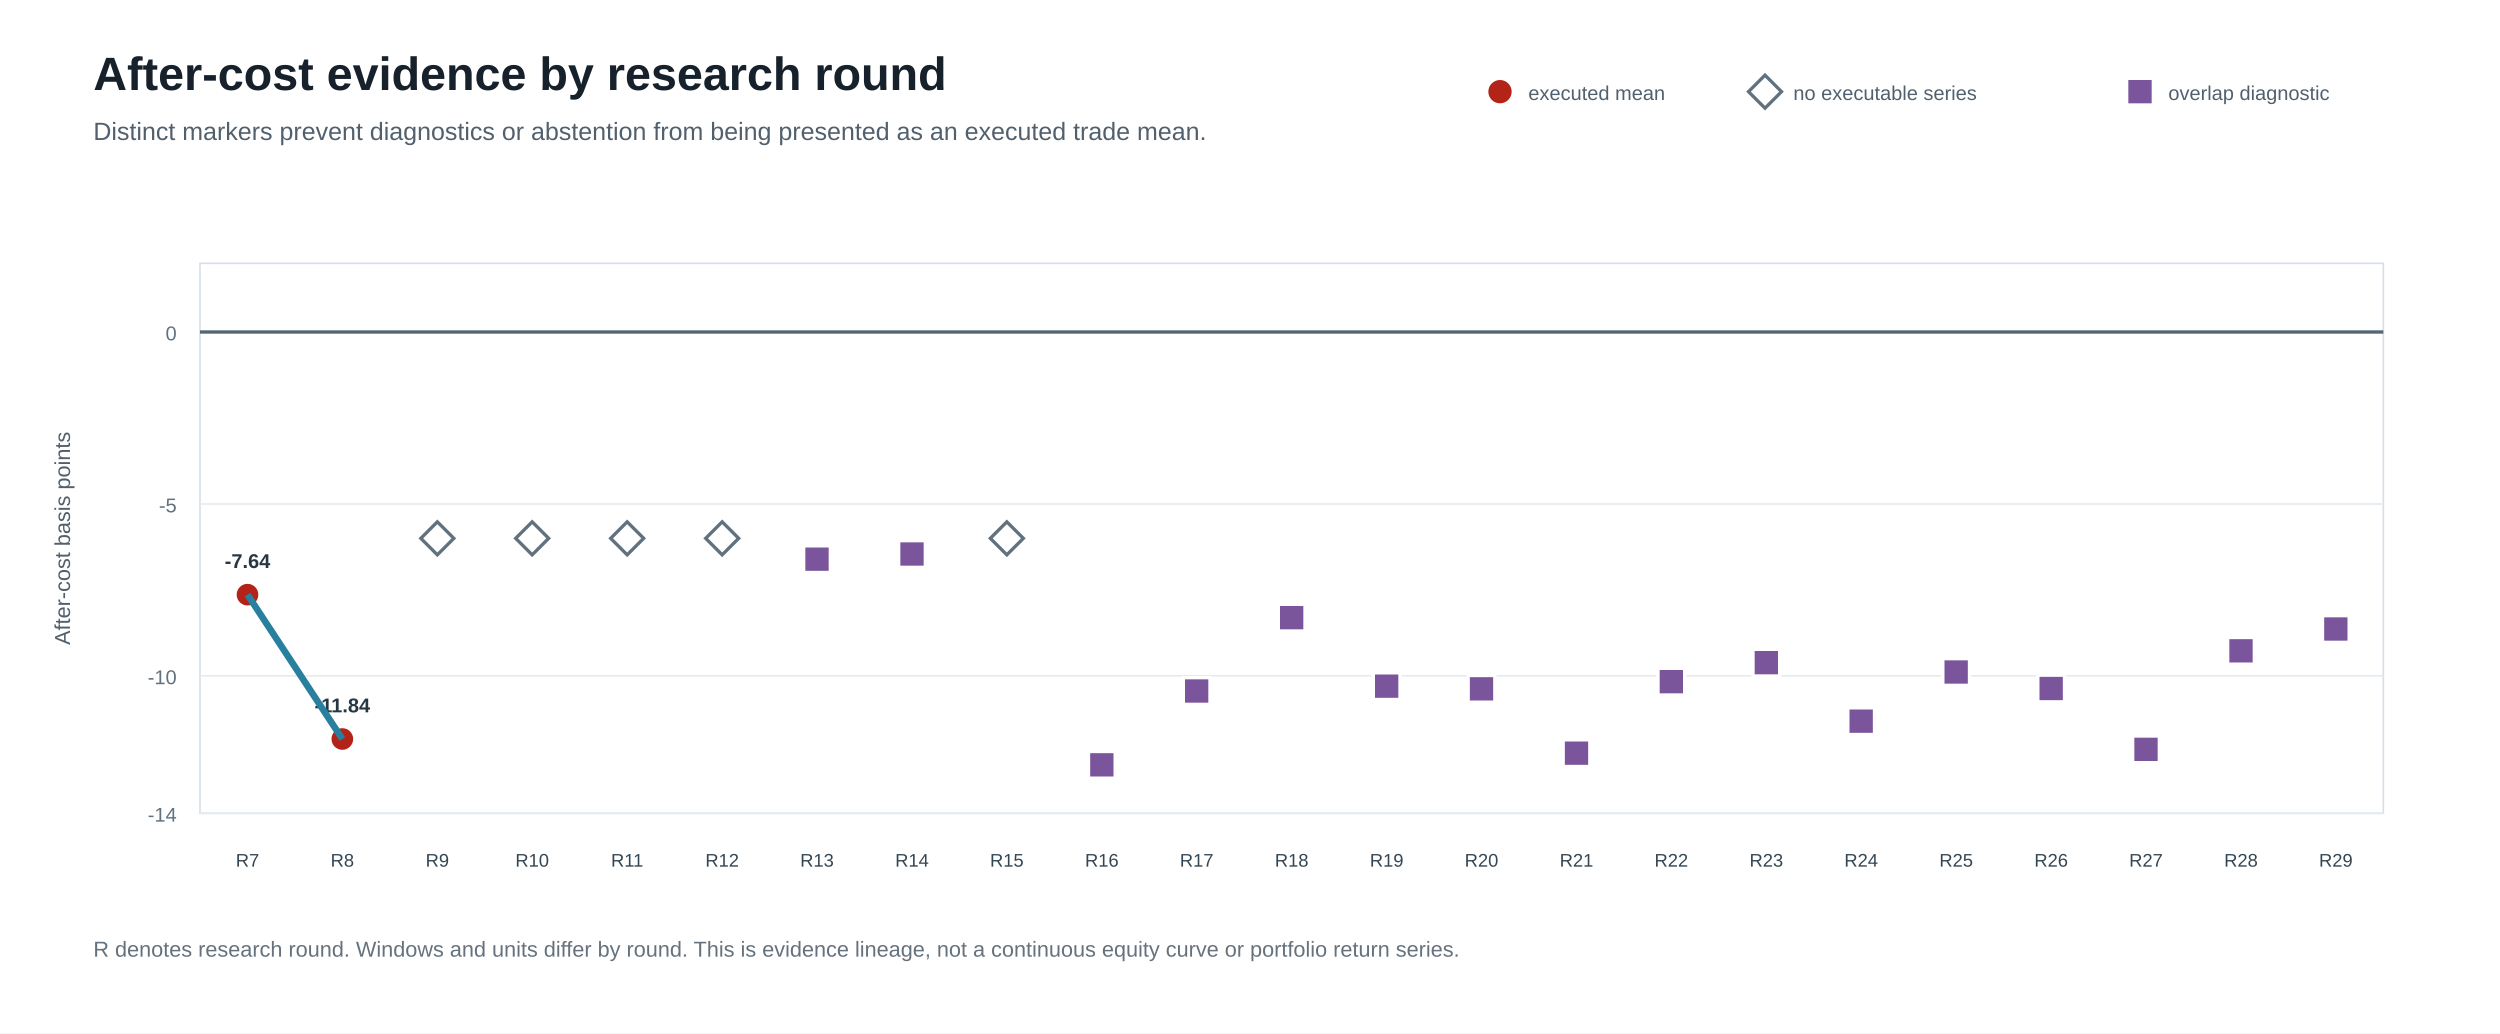
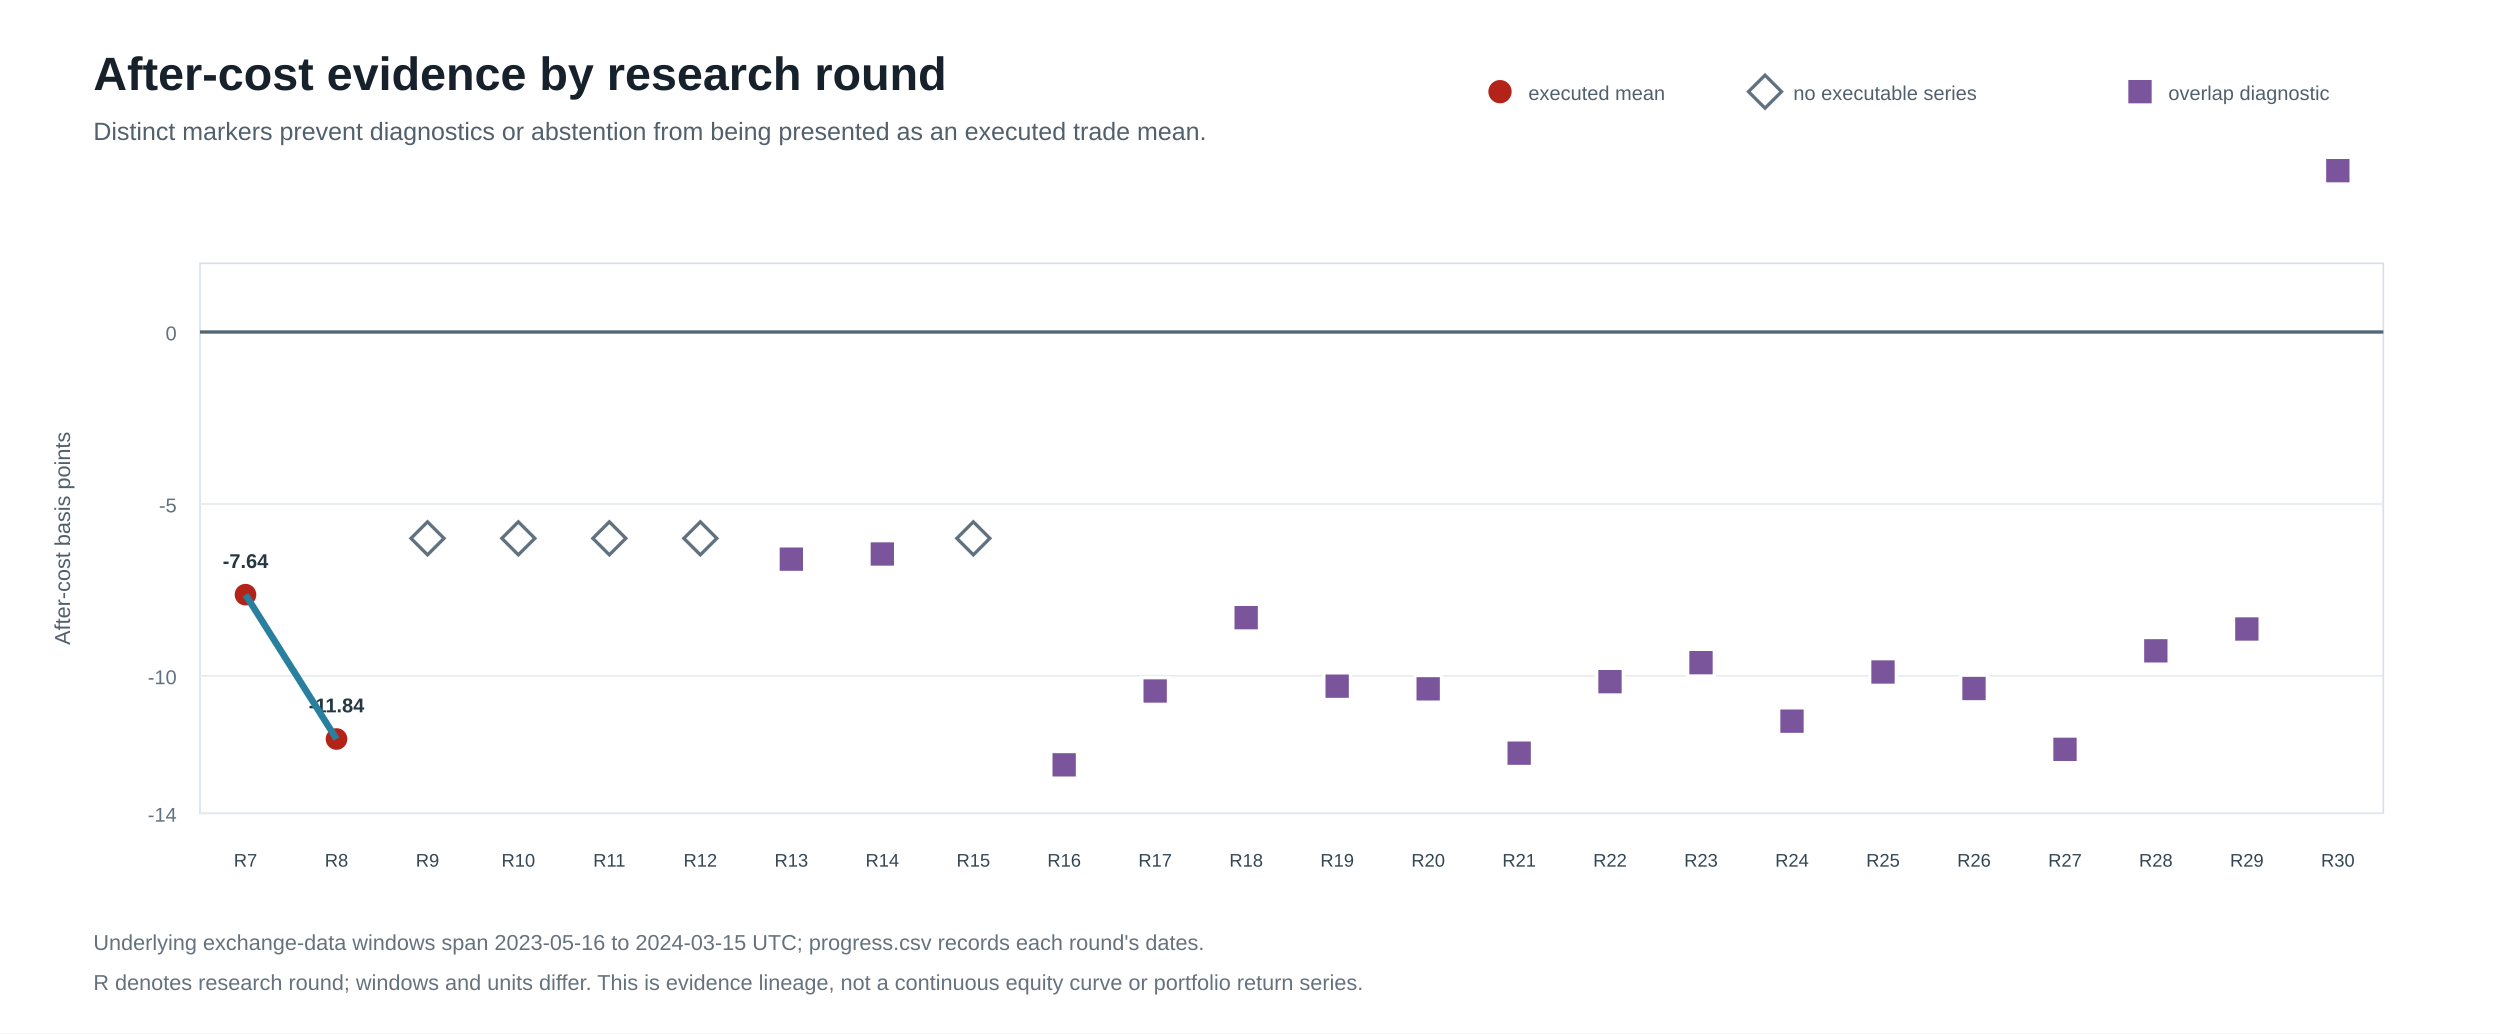
<svg xmlns="http://www.w3.org/2000/svg" width="1500" height="620" viewBox="0 0 1500 620" role="img" aria-labelledby="title desc">
  <rect width="100%" height="100%" fill="#ffffff" />
  <text x="56" y="54" font-family="Segoe UI, Arial, sans-serif" font-size="28" font-weight="700" fill="#17212b">After-cost evidence by research round</text>
  <text x="56" y="84" font-family="Segoe UI, Arial, sans-serif" font-size="15" fill="#52606d">Distinct markers prevent diagnostics or abstention from being presented as an executed trade mean.</text>
  <circle cx="900" cy="55" r="7" fill="#b42318" />
  <text x="917" y="60" font-family="Segoe UI, Arial, sans-serif" font-size="12" fill="#52606d">executed mean</text>
  <rect x="1052" y="48" width="14" height="14" fill="#ffffff" stroke="#60717f" stroke-width="2" transform="rotate(45 1059 55)" />
  <text x="1076" y="60" font-family="Segoe UI, Arial, sans-serif" font-size="12" fill="#52606d">no executable series</text>
  <rect x="1277" y="48" width="14" height="14" fill="#7b559c" />
  <text x="1301" y="60" font-family="Segoe UI, Arial, sans-serif" font-size="12" fill="#52606d">overlap diagnostic</text>
  <rect x="120" y="158" width="1310" height="330" fill="#ffffff" stroke="#d8e0e7" />
  <line x1="120" y1="488.0" x2="1430" y2="488.0" stroke="#e5ebf0" stroke-width="1" />
  <text x="106" y="493.0" text-anchor="end" font-family="Segoe UI, Arial, sans-serif" font-size="12" fill="#60717f">-14</text>
  <line x1="120" y1="405.5" x2="1430" y2="405.5" stroke="#e5ebf0" stroke-width="1" />
  <text x="106" y="410.5" text-anchor="end" font-family="Segoe UI, Arial, sans-serif" font-size="12" fill="#60717f">-10</text>
  <line x1="120" y1="302.4" x2="1430" y2="302.4" stroke="#e5ebf0" stroke-width="1" />
  <text x="106" y="307.4" text-anchor="end" font-family="Segoe UI, Arial, sans-serif" font-size="12" fill="#60717f">-5</text>
  <line x1="120" y1="199.2" x2="1430" y2="199.2" stroke="#526674" stroke-width="2" />
  <text x="106" y="204.2" text-anchor="end" font-family="Segoe UI, Arial, sans-serif" font-size="12" fill="#60717f">0</text>
-   <circle cx="148.5" cy="356.8" r="8" fill="#b42318" stroke="#ffffff" stroke-width="3" />
-   <text x="148.5" y="340.8" text-anchor="middle" font-family="Segoe UI, Arial, sans-serif" font-size="12" font-weight="700" fill="#263744">-7.64</text>
-   <text x="148.5" y="520" text-anchor="middle" font-family="Segoe UI, Arial, sans-serif" font-size="11" fill="#334653">R7</text>
-   <circle cx="205.4" cy="443.4" r="8" fill="#b42318" stroke="#ffffff" stroke-width="3" />
-   <text x="205.4" y="427.4" text-anchor="middle" font-family="Segoe UI, Arial, sans-serif" font-size="12" font-weight="700" fill="#263744">-11.84</text>
-   <text x="205.4" y="520" text-anchor="middle" font-family="Segoe UI, Arial, sans-serif" font-size="11" fill="#334653">R8</text>
-   <rect x="255.4" y="316.0" width="14" height="14" fill="#ffffff" stroke="#60717f" stroke-width="2" transform="rotate(45 262.4 323.0)" />
-   <text x="262.4" y="520" text-anchor="middle" font-family="Segoe UI, Arial, sans-serif" font-size="11" fill="#334653">R9</text>
-   <rect x="312.3" y="316.0" width="14" height="14" fill="#ffffff" stroke="#60717f" stroke-width="2" transform="rotate(45 319.3 323.0)" />
-   <text x="319.3" y="520" text-anchor="middle" font-family="Segoe UI, Arial, sans-serif" font-size="11" fill="#334653">R10</text>
-   <rect x="369.3" y="316.0" width="14" height="14" fill="#ffffff" stroke="#60717f" stroke-width="2" transform="rotate(45 376.3 323.0)" />
-   <text x="376.3" y="520" text-anchor="middle" font-family="Segoe UI, Arial, sans-serif" font-size="11" fill="#334653">R11</text>
-   <rect x="426.3" y="316.0" width="14" height="14" fill="#ffffff" stroke="#60717f" stroke-width="2" transform="rotate(45 433.3 323.0)" />
-   <text x="433.3" y="520" text-anchor="middle" font-family="Segoe UI, Arial, sans-serif" font-size="11" fill="#334653">R12</text>
-   <rect x="482.2" y="327.5" width="16" height="16" fill="#7b559c" stroke="#ffffff" stroke-width="2" />
-   <text x="490.2" y="520" text-anchor="middle" font-family="Segoe UI, Arial, sans-serif" font-size="11" fill="#334653">R13</text>
-   <rect x="539.2" y="324.4" width="16" height="16" fill="#7b559c" stroke="#ffffff" stroke-width="2" />
-   <text x="547.2" y="520" text-anchor="middle" font-family="Segoe UI, Arial, sans-serif" font-size="11" fill="#334653">R14</text>
-   <rect x="597.1" y="316.0" width="14" height="14" fill="#ffffff" stroke="#60717f" stroke-width="2" transform="rotate(45 604.1 323.0)" />
-   <text x="604.1" y="520" text-anchor="middle" font-family="Segoe UI, Arial, sans-serif" font-size="11" fill="#334653">R15</text>
-   <rect x="653.1" y="450.9" width="16" height="16" fill="#7b559c" stroke="#ffffff" stroke-width="2" />
-   <text x="661.1" y="520" text-anchor="middle" font-family="Segoe UI, Arial, sans-serif" font-size="11" fill="#334653">R16</text>
-   <rect x="710.0" y="406.6" width="16" height="16" fill="#7b559c" stroke="#ffffff" stroke-width="2" />
-   <text x="718.0" y="520" text-anchor="middle" font-family="Segoe UI, Arial, sans-serif" font-size="11" fill="#334653">R17</text>
-   <rect x="767.0" y="362.6" width="16" height="16" fill="#7b559c" stroke="#ffffff" stroke-width="2" />
-   <text x="775.0" y="520" text-anchor="middle" font-family="Segoe UI, Arial, sans-serif" font-size="11" fill="#334653">R18</text>
-   <rect x="824.0" y="403.7" width="16" height="16" fill="#7b559c" stroke="#ffffff" stroke-width="2" />
-   <text x="832.0" y="520" text-anchor="middle" font-family="Segoe UI, Arial, sans-serif" font-size="11" fill="#334653">R19</text>
-   <rect x="880.9" y="405.3" width="16" height="16" fill="#7b559c" stroke="#ffffff" stroke-width="2" />
-   <text x="888.9" y="520" text-anchor="middle" font-family="Segoe UI, Arial, sans-serif" font-size="11" fill="#334653">R20</text>
-   <rect x="937.9" y="443.9" width="16" height="16" fill="#7b559c" stroke="#ffffff" stroke-width="2" />
-   <text x="945.9" y="520" text-anchor="middle" font-family="Segoe UI, Arial, sans-serif" font-size="11" fill="#334653">R21</text>
-   <rect x="994.8" y="401.0" width="16" height="16" fill="#7b559c" stroke="#ffffff" stroke-width="2" />
-   <text x="1002.8" y="520" text-anchor="middle" font-family="Segoe UI, Arial, sans-serif" font-size="11" fill="#334653">R22</text>
-   <rect x="1051.8" y="389.6" width="16" height="16" fill="#7b559c" stroke="#ffffff" stroke-width="2" />
-   <text x="1059.8" y="520" text-anchor="middle" font-family="Segoe UI, Arial, sans-serif" font-size="11" fill="#334653">R23</text>
-   <rect x="1108.7" y="424.7" width="16" height="16" fill="#7b559c" stroke="#ffffff" stroke-width="2" />
-   <text x="1116.7" y="520" text-anchor="middle" font-family="Segoe UI, Arial, sans-serif" font-size="11" fill="#334653">R24</text>
-   <rect x="1165.7" y="395.2" width="16" height="16" fill="#7b559c" stroke="#ffffff" stroke-width="2" />
-   <text x="1173.7" y="520" text-anchor="middle" font-family="Segoe UI, Arial, sans-serif" font-size="11" fill="#334653">R25</text>
-   <rect x="1222.7" y="405.1" width="16" height="16" fill="#7b559c" stroke="#ffffff" stroke-width="2" />
-   <text x="1230.7" y="520" text-anchor="middle" font-family="Segoe UI, Arial, sans-serif" font-size="11" fill="#334653">R26</text>
-   <rect x="1279.6" y="441.6" width="16" height="16" fill="#7b559c" stroke="#ffffff" stroke-width="2" />
-   <text x="1287.6" y="520" text-anchor="middle" font-family="Segoe UI, Arial, sans-serif" font-size="11" fill="#334653">R27</text>
-   <rect x="1336.6" y="382.5" width="16" height="16" fill="#7b559c" stroke="#ffffff" stroke-width="2" />
-   <text x="1344.6" y="520" text-anchor="middle" font-family="Segoe UI, Arial, sans-serif" font-size="11" fill="#334653">R28</text>
-   <rect x="1393.5" y="369.4" width="16" height="16" fill="#7b559c" stroke="#ffffff" stroke-width="2" />
-   <text x="1401.5" y="520" text-anchor="middle" font-family="Segoe UI, Arial, sans-serif" font-size="11" fill="#334653">R29</text>
-   <polyline points="148.5,356.8 205.4,443.4" fill="none" stroke="#287f9e" stroke-width="4" />
+   <circle cx="147.3" cy="356.8" r="8" fill="#b42318" stroke="#ffffff" stroke-width="3" />
+   <text x="147.3" y="340.8" text-anchor="middle" font-family="Segoe UI, Arial, sans-serif" font-size="12" font-weight="700" fill="#263744">-7.64</text>
+   <text x="147.3" y="520" text-anchor="middle" font-family="Segoe UI, Arial, sans-serif" font-size="11" fill="#334653">R7</text>
+   <circle cx="201.9" cy="443.4" r="8" fill="#b42318" stroke="#ffffff" stroke-width="3" />
+   <text x="201.9" y="427.4" text-anchor="middle" font-family="Segoe UI, Arial, sans-serif" font-size="12" font-weight="700" fill="#263744">-11.84</text>
+   <text x="201.9" y="520" text-anchor="middle" font-family="Segoe UI, Arial, sans-serif" font-size="11" fill="#334653">R8</text>
+   <rect x="249.5" y="316.0" width="14" height="14" fill="#ffffff" stroke="#60717f" stroke-width="2" transform="rotate(45 256.5 323.0)" />
+   <text x="256.5" y="520" text-anchor="middle" font-family="Segoe UI, Arial, sans-serif" font-size="11" fill="#334653">R9</text>
+   <rect x="304.0" y="316.0" width="14" height="14" fill="#ffffff" stroke="#60717f" stroke-width="2" transform="rotate(45 311.0 323.0)" />
+   <text x="311.0" y="520" text-anchor="middle" font-family="Segoe UI, Arial, sans-serif" font-size="11" fill="#334653">R10</text>
+   <rect x="358.6" y="316.0" width="14" height="14" fill="#ffffff" stroke="#60717f" stroke-width="2" transform="rotate(45 365.6 323.0)" />
+   <text x="365.6" y="520" text-anchor="middle" font-family="Segoe UI, Arial, sans-serif" font-size="11" fill="#334653">R11</text>
+   <rect x="413.2" y="316.0" width="14" height="14" fill="#ffffff" stroke="#60717f" stroke-width="2" transform="rotate(45 420.2 323.0)" />
+   <text x="420.2" y="520" text-anchor="middle" font-family="Segoe UI, Arial, sans-serif" font-size="11" fill="#334653">R12</text>
+   <rect x="466.8" y="327.5" width="16" height="16" fill="#7b559c" stroke="#ffffff" stroke-width="2" />
+   <text x="474.8" y="520" text-anchor="middle" font-family="Segoe UI, Arial, sans-serif" font-size="11" fill="#334653">R13</text>
+   <rect x="521.4" y="324.4" width="16" height="16" fill="#7b559c" stroke="#ffffff" stroke-width="2" />
+   <text x="529.4" y="520" text-anchor="middle" font-family="Segoe UI, Arial, sans-serif" font-size="11" fill="#334653">R14</text>
+   <rect x="577.0" y="316.0" width="14" height="14" fill="#ffffff" stroke="#60717f" stroke-width="2" transform="rotate(45 584.0 323.0)" />
+   <text x="584.0" y="520" text-anchor="middle" font-family="Segoe UI, Arial, sans-serif" font-size="11" fill="#334653">R15</text>
+   <rect x="630.5" y="450.9" width="16" height="16" fill="#7b559c" stroke="#ffffff" stroke-width="2" />
+   <text x="638.5" y="520" text-anchor="middle" font-family="Segoe UI, Arial, sans-serif" font-size="11" fill="#334653">R16</text>
+   <rect x="685.1" y="406.6" width="16" height="16" fill="#7b559c" stroke="#ffffff" stroke-width="2" />
+   <text x="693.1" y="520" text-anchor="middle" font-family="Segoe UI, Arial, sans-serif" font-size="11" fill="#334653">R17</text>
+   <rect x="739.7" y="362.6" width="16" height="16" fill="#7b559c" stroke="#ffffff" stroke-width="2" />
+   <text x="747.7" y="520" text-anchor="middle" font-family="Segoe UI, Arial, sans-serif" font-size="11" fill="#334653">R18</text>
+   <rect x="794.3" y="403.7" width="16" height="16" fill="#7b559c" stroke="#ffffff" stroke-width="2" />
+   <text x="802.3" y="520" text-anchor="middle" font-family="Segoe UI, Arial, sans-serif" font-size="11" fill="#334653">R19</text>
+   <rect x="848.9" y="405.3" width="16" height="16" fill="#7b559c" stroke="#ffffff" stroke-width="2" />
+   <text x="856.9" y="520" text-anchor="middle" font-family="Segoe UI, Arial, sans-serif" font-size="11" fill="#334653">R20</text>
+   <rect x="903.5" y="443.9" width="16" height="16" fill="#7b559c" stroke="#ffffff" stroke-width="2" />
+   <text x="911.5" y="520" text-anchor="middle" font-family="Segoe UI, Arial, sans-serif" font-size="11" fill="#334653">R21</text>
+   <rect x="958.0" y="401.0" width="16" height="16" fill="#7b559c" stroke="#ffffff" stroke-width="2" />
+   <text x="966.0" y="520" text-anchor="middle" font-family="Segoe UI, Arial, sans-serif" font-size="11" fill="#334653">R22</text>
+   <rect x="1012.6" y="389.6" width="16" height="16" fill="#7b559c" stroke="#ffffff" stroke-width="2" />
+   <text x="1020.6" y="520" text-anchor="middle" font-family="Segoe UI, Arial, sans-serif" font-size="11" fill="#334653">R23</text>
+   <rect x="1067.2" y="424.7" width="16" height="16" fill="#7b559c" stroke="#ffffff" stroke-width="2" />
+   <text x="1075.2" y="520" text-anchor="middle" font-family="Segoe UI, Arial, sans-serif" font-size="11" fill="#334653">R24</text>
+   <rect x="1121.8" y="395.2" width="16" height="16" fill="#7b559c" stroke="#ffffff" stroke-width="2" />
+   <text x="1129.8" y="520" text-anchor="middle" font-family="Segoe UI, Arial, sans-serif" font-size="11" fill="#334653">R25</text>
+   <rect x="1176.4" y="405.1" width="16" height="16" fill="#7b559c" stroke="#ffffff" stroke-width="2" />
+   <text x="1184.4" y="520" text-anchor="middle" font-family="Segoe UI, Arial, sans-serif" font-size="11" fill="#334653">R26</text>
+   <rect x="1231.0" y="441.6" width="16" height="16" fill="#7b559c" stroke="#ffffff" stroke-width="2" />
+   <text x="1239.0" y="520" text-anchor="middle" font-family="Segoe UI, Arial, sans-serif" font-size="11" fill="#334653">R27</text>
+   <rect x="1285.5" y="382.5" width="16" height="16" fill="#7b559c" stroke="#ffffff" stroke-width="2" />
+   <text x="1293.5" y="520" text-anchor="middle" font-family="Segoe UI, Arial, sans-serif" font-size="11" fill="#334653">R28</text>
+   <rect x="1340.1" y="369.4" width="16" height="16" fill="#7b559c" stroke="#ffffff" stroke-width="2" />
+   <text x="1348.1" y="520" text-anchor="middle" font-family="Segoe UI, Arial, sans-serif" font-size="11" fill="#334653">R29</text>
+   <rect x="1394.7" y="94.4" width="16" height="16" fill="#7b559c" stroke="#ffffff" stroke-width="2" />
+   <text x="1402.7" y="520" text-anchor="middle" font-family="Segoe UI, Arial, sans-serif" font-size="11" fill="#334653">R30</text>
+   <polyline points="147.3,356.8 201.9,443.4" fill="none" stroke="#287f9e" stroke-width="4" />
  <text x="42" y="323" transform="rotate(-90 42 323)" text-anchor="middle" font-family="Segoe UI, Arial, sans-serif" font-size="13" fill="#51606d">After-cost basis points</text>
-   <text x="56" y="574" font-family="Segoe UI, Arial, sans-serif" font-size="13" fill="#65727d">R denotes research round. Windows and units differ by round. This is evidence lineage, not a continuous equity curve or portfolio return series.</text>
+   <text x="56" y="570" font-family="Segoe UI, Arial, sans-serif" font-size="13" fill="#65727d">Underlying exchange-data windows span 2023-05-16 to 2024-03-15 UTC; progress.csv records each round's dates.</text>
+   <text x="56" y="594" font-family="Segoe UI, Arial, sans-serif" font-size="13" fill="#65727d">R denotes research round; windows and units differ. This is evidence lineage, not a continuous equity curve or portfolio return series.</text>
</svg>
